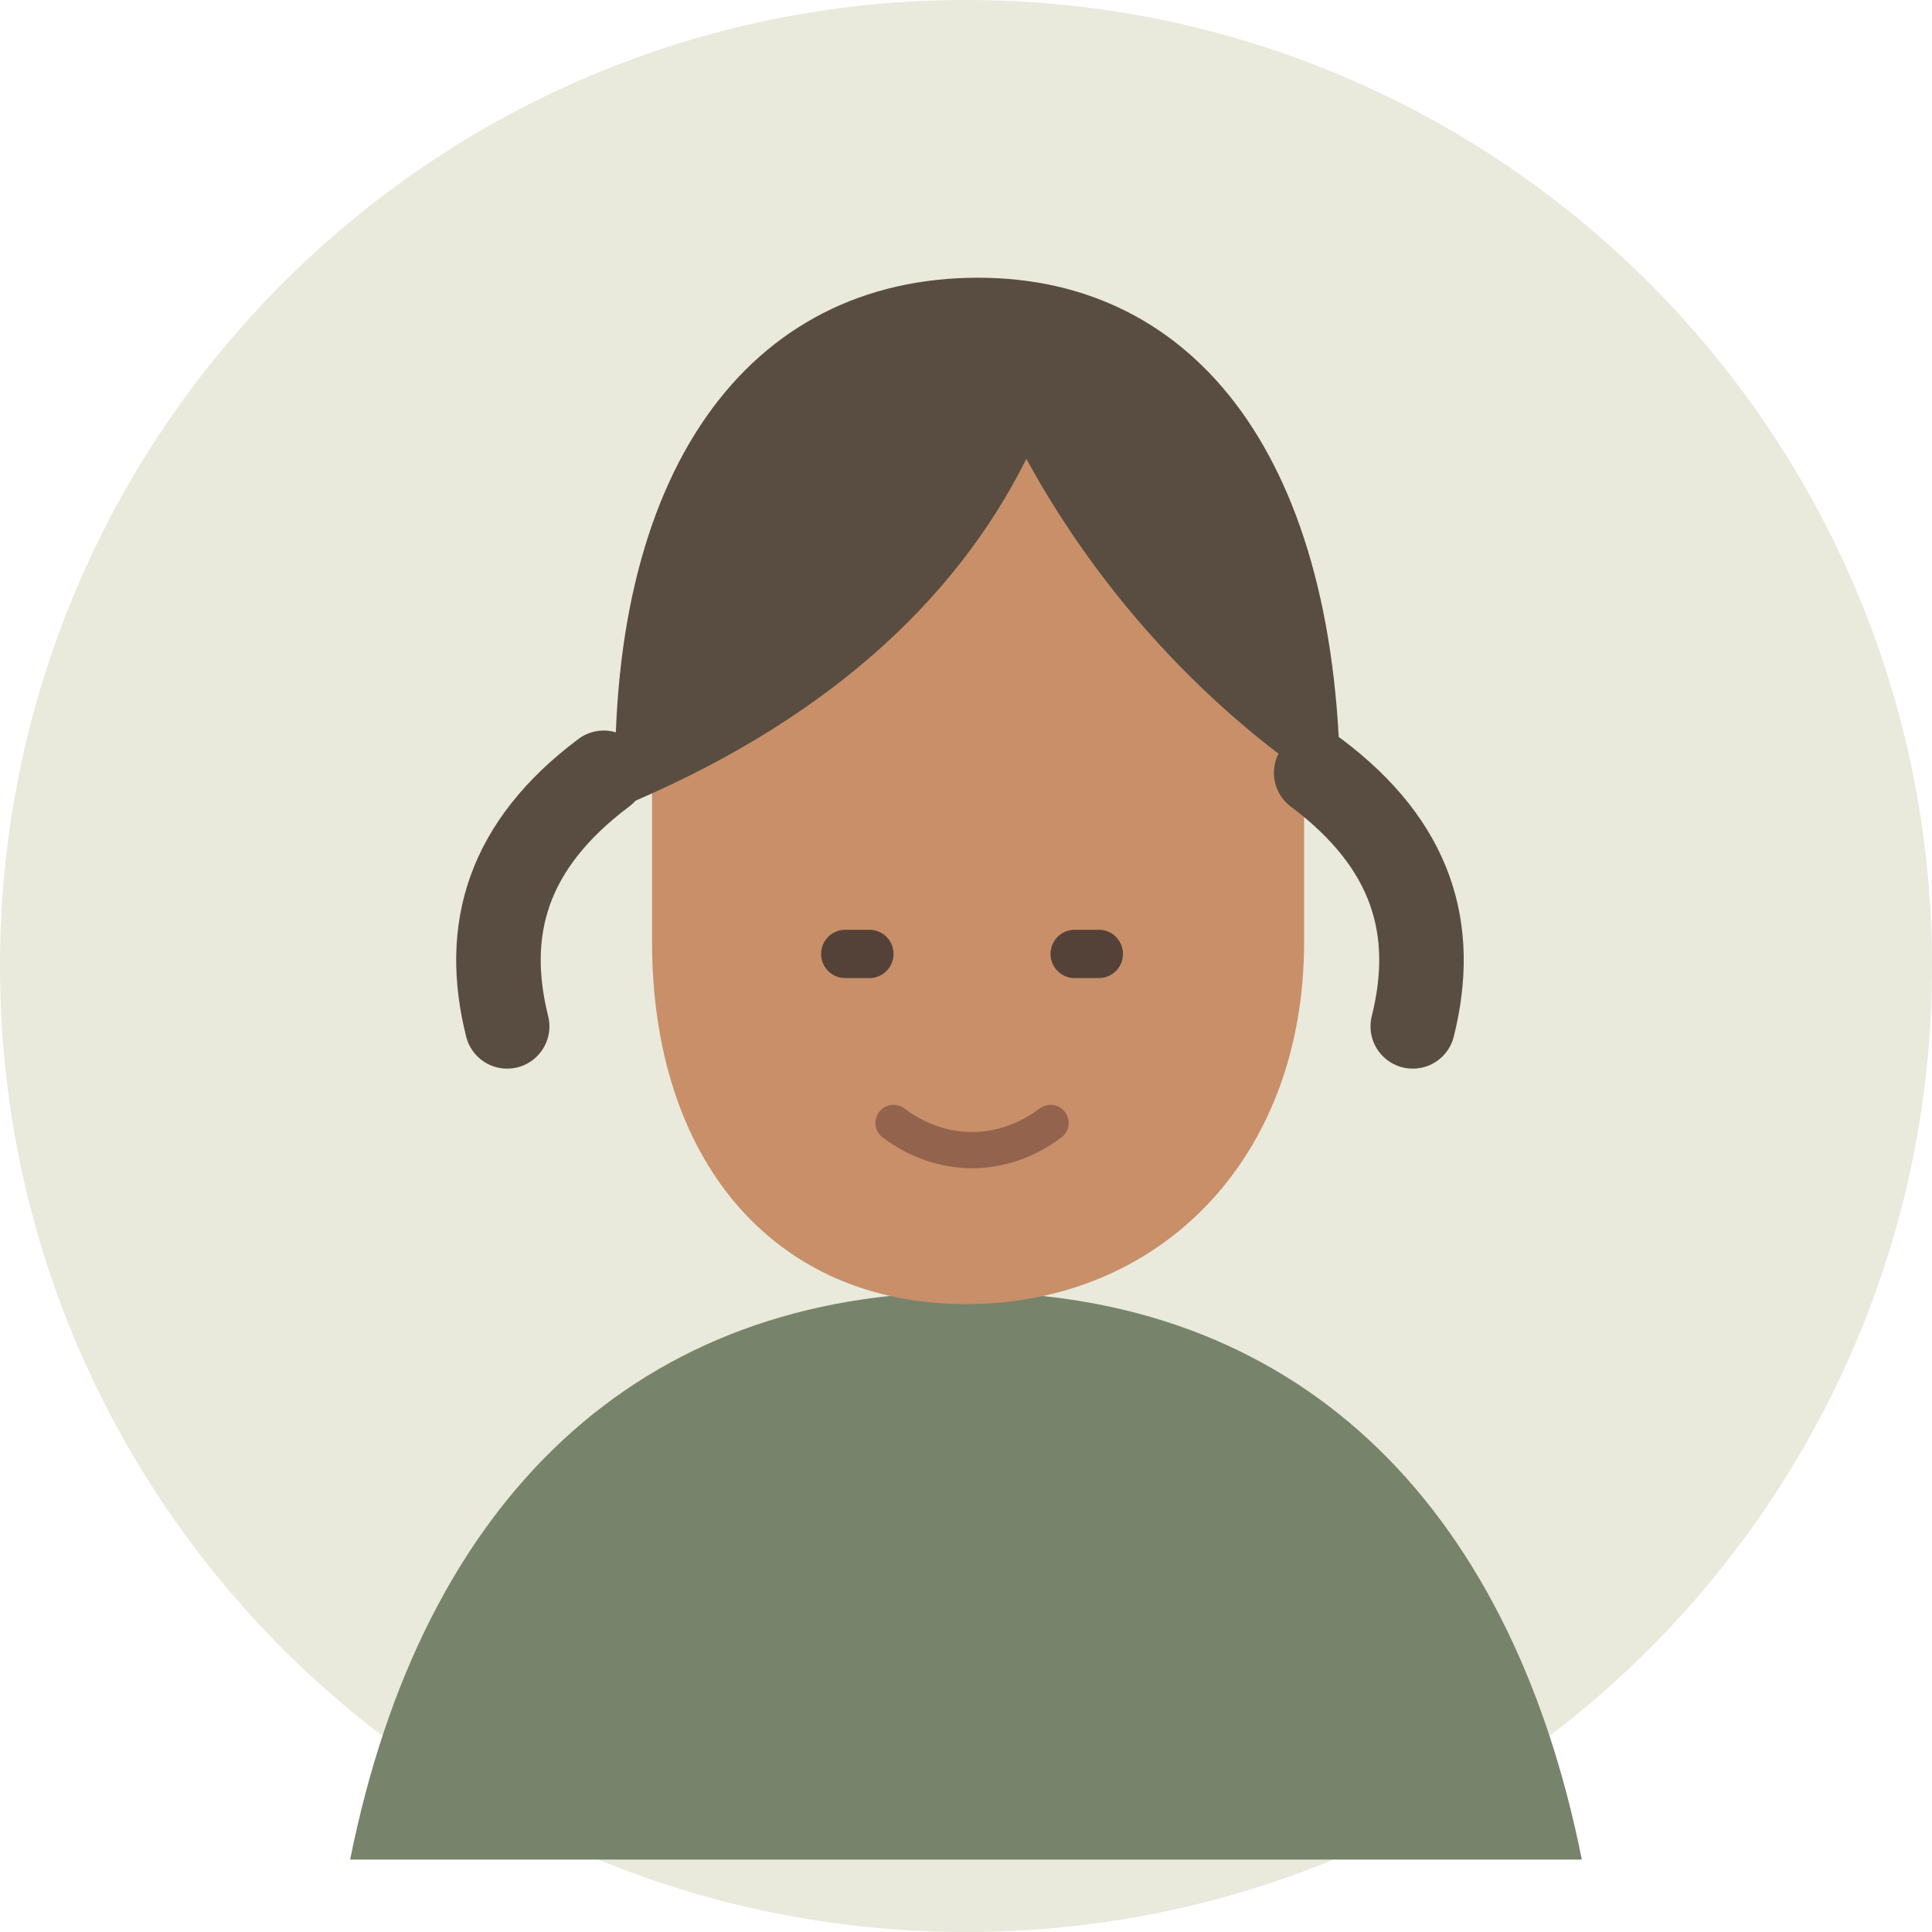
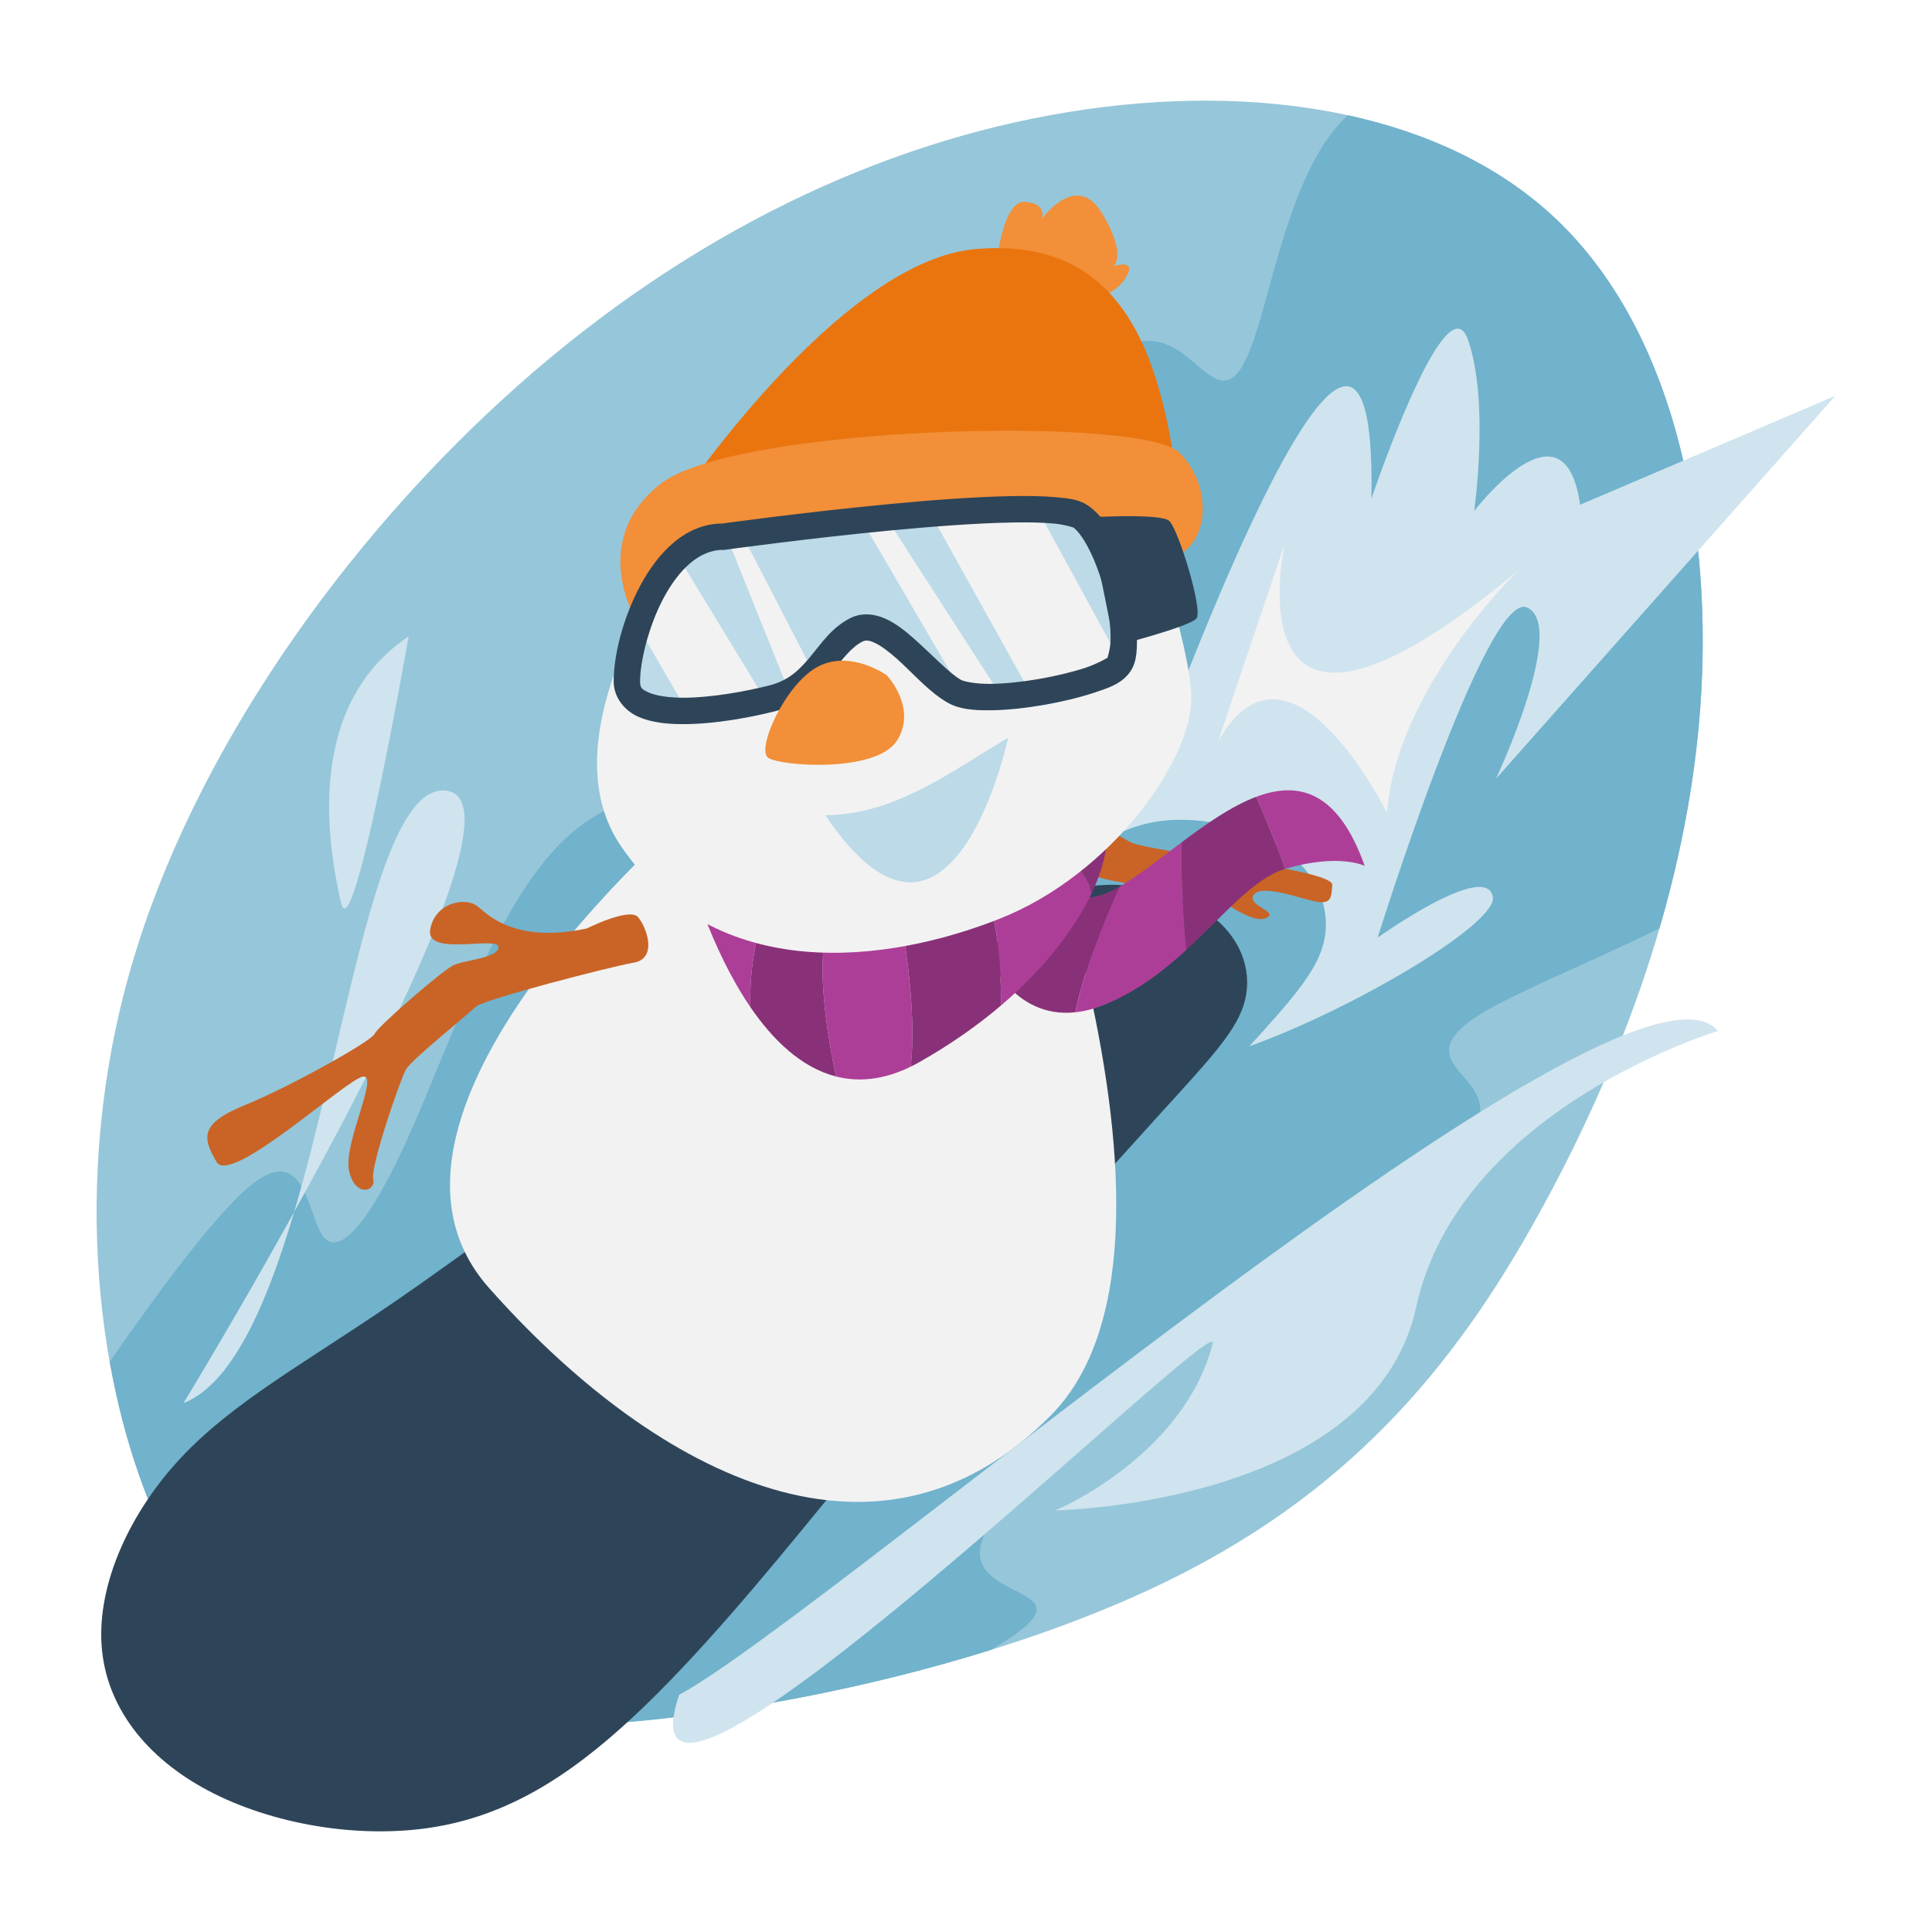
- <svg xmlns="http://www.w3.org/2000/svg" viewBox="0 0 160 160">
-   <circle cx="80" cy="80" r="80" fill="#e9e9dc" />
-   <path d="M29 154c6-30 24-47 51-47s45 17 51 47" fill="#78836b" />
-   <path d="M54 63c0-23 10-37 26-37 18 0 28 15 28 38v14c0 18-12 30-28 30S54 96 54 78z" fill="#c88f69" />
-   <path d="M51 67c-1-28 11-44 30-44 18 0 30 15 30 43-11-7-20-17-26-28-6 12-17 22-34 29z" fill="#594d41" />
-   <path d="M70 79h2m17 0h2" stroke="#544238" stroke-width="4" stroke-linecap="round" />
-   <path d="M74 93c4 3 9 3 13 0" fill="none" stroke="#94634e" stroke-width="3" stroke-linecap="round" />
-   <path d="M50 64c-8 6-10 13-8 21m67-21c8 6 10 13 8 21" fill="none" stroke="#594d41" stroke-width="7" stroke-linecap="round" />
+ <svg xmlns="http://www.w3.org/2000/svg" width="3750" height="3750" viewBox="0 0 3750 3750">
+   <path fill-rule="evenodd" fill="rgb(100%, 100%, 100%)" fill-opacity="1" d="M 8.656 0 L 3741.34 0 C 3746.141 0 3750 3.859 3750 8.66 L 3750 3741.344 C 3750 3746.137 3746.141 3750 3741.34 3750 L 8.656 3750 C 3.863 3750 0 3746.137 0 3741.344 L 0 8.66 C 0 3.859 3.863 0 8.656 0 Z M 8.656 0 " />
+   <path fill-rule="nonzero" fill="rgb(58.789%, 77.734%, 85.156%)" fill-opacity="1" d="M 2272.129 3065.812 C 1902.859 3248.219 1365.148 3355.113 999.113 3351.875 C 633.078 3348.633 438.73 3235.266 314.016 2971.262 C 189.305 2707.262 134.238 2292.648 254.387 1877.391 C 374.539 1462.141 669.898 1046.27 1003.551 749.879 C 1337.191 453.48 1709.102 276.578 2074.84 217.289 C 2440.578 157.988 2800.129 216.289 3020.391 425.23 C 3240.66 634.172 3321.641 993.711 3302.211 1342.551 C 3282.77 1691.379 3162.922 2029.469 3002.578 2327.48 C 2842.23 2625.5 2641.398 2883.41 2272.129 3065.812 Z M 2272.129 3065.812 " />
+   <path fill-rule="nonzero" fill="rgb(44.31%, 69.727%, 80.077%)" fill-opacity="1" d="M 2616.359 223.77 C 2519.359 310.398 2477.77 513.629 2444.75 624.609 C 2408.852 745.23 2383 756.73 2337.398 720.539 C 2291.809 684.359 2226.469 600.5 2100.602 736.18 C 1974.73 871.859 1788.352 1227.09 1605.609 1383.898 C 1422.879 1540.719 1243.801 1499.109 1106.859 1619.051 C 969.93 1738.98 875.152 2020.43 797.605 2195.629 C 720.059 2370.828 659.746 2439.77 628.152 2400.988 C 596.559 2362.219 593.684 2215.75 488.855 2299.031 C 421.32 2352.691 311.672 2501.52 212.875 2642.988 C 234.91 2766.699 270.117 2878.336 314.016 2971.262 C 438.727 3235.262 633.078 3348.633 999.113 3351.871 C 1260.699 3354.188 1609.941 3300.227 1922.75 3202.684 C 1955.281 3183.59 1980.059 3166.668 1994.59 3152.957 C 2070.711 3081.152 1869.281 3096.492 1906.422 2989.277 C 1943.57 2882.062 2219.281 2652.301 2420.328 2507.262 C 2621.379 2362.211 2747.75 2301.91 2813.809 2248.77 C 2879.859 2195.641 2885.609 2149.691 2856.891 2109.48 C 2828.172 2069.27 2764.988 2034.801 2875.559 1967.309 C 2945.77 1924.449 3085.988 1868.25 3220.941 1802.07 C 3264.539 1652.789 3293.5 1498.77 3302.211 1342.551 C 3321.641 993.719 3240.66 634.172 3020.398 425.23 C 2913.48 323.82 2773.691 257.988 2616.359 223.77 Z M 2616.359 223.77 " />
+   <path fill-rule="nonzero" fill="rgb(94.922%, 56.055%, 21.973%)" fill-opacity="1" d="M 1933.531 519.41 C 1933.531 519.41 1944.629 388.961 1989.039 391.73 C 2033.449 394.512 2022.352 425.039 2022.352 425.039 C 2022.352 425.039 2088.969 330.68 2138.922 413.941 C 2188.879 497.211 2161.129 516.641 2161.129 516.641 C 2161.129 516.641 2211.09 499.98 2183.328 541.621 C 2155.578 583.25 2083.41 591.578 2083.41 591.578 Z M 1933.531 519.41 " />
+   <path fill-rule="nonzero" fill="rgb(91.797%, 45.872%, 5.884%)" fill-opacity="1" d="M 1309.039 982.93 C 1309.039 982.93 1625.441 505.531 1894.68 483.328 C 2163.898 461.121 2255.5 658.191 2288.801 971.82 Z M 1309.039 982.93 " />
+   <path fill-rule="nonzero" fill="rgb(81.25%, 89.452%, 93.359%)" fill-opacity="1" d="M 2829.121 637.949 C 2773.012 639.109 2661.961 967.648 2661.961 967.648 C 2675.02 254.672 2224.16 1519.02 2224.16 1519.02 L 2156.68 1625.059 C 2180.699 1612.41 2205.43 1602.719 2232.27 1597.129 C 2317.809 1579.309 2424.73 1603.07 2491.27 1649.41 C 2557.789 1695.738 2583.93 1764.641 2569.68 1827.609 C 2556.988 1883.621 2509.988 1937.371 2425 2030.84 C 2631.219 1956.48 2906.172 1792.238 2897.672 1741.27 C 2885.59 1668.75 2674.039 1819.84 2674.039 1819.84 C 2674.039 1819.84 2885.59 1142.93 2964.16 1179.191 C 3042.73 1215.449 2903.719 1511.602 2903.719 1511.602 L 3562.5 768.199 L 3066.898 979.738 C 3036.68 762.16 2861.41 991.82 2861.41 991.82 C 2861.41 991.82 2891.629 780.289 2849.32 659.41 C 2844.031 644.301 2837.141 637.781 2829.121 637.949 Z M 2829.121 637.949 " />
+   <path fill-rule="nonzero" fill="rgb(81.25%, 89.452%, 93.359%)" fill-opacity="1" d="M 356.125 2723.512 C 356.125 2723.512 1065.68 1559.578 866.508 1534.691 C 667.332 1509.789 636.215 2611.48 356.125 2723.512 Z M 356.125 2723.512 " />
+   <path fill-rule="nonzero" fill="rgb(18.042%, 27.051%, 34.911%)" fill-opacity="1" d="M 1248.801 2189.801 C 1105.391 2277.629 916.395 2424.371 752.969 2535.551 C 589.547 2646.719 451.695 2722.32 351.641 2829.043 C 251.582 2935.77 189.328 3073.621 197.113 3192.578 C 204.895 3311.535 282.715 3411.586 405.008 3476.066 C 527.297 3540.543 694.051 3569.449 837.465 3547.211 C 980.875 3524.977 1100.941 3451.605 1227.68 3333.762 C 1354.41 3215.918 1487.82 3053.609 1593.43 2924.648 C 1699.051 2795.688 1776.859 2700.078 1890.262 2568.898 C 2003.66 2437.711 2152.629 2270.961 2252.68 2160.898 C 2352.738 2050.84 2403.879 1997.48 2417.219 1938.559 C 2430.559 1879.641 2406.102 1815.16 2343.84 1771.801 C 2281.59 1728.441 2181.539 1706.211 2101.488 1722.879 C 2021.441 1739.559 1961.41 1795.141 1879.141 1855.18 C 1796.879 1915.211 1692.379 1979.691 1591.211 2026.379 C 1490.039 2073.07 1392.211 2101.98 1248.801 2189.801 Z M 1248.801 2189.801 " />
+   <path fill-rule="nonzero" fill="rgb(78.906%, 39.209%, 14.893%)" fill-opacity="1" d="M 2089.871 1569.469 C 2089.871 1569.469 2173.629 1625.309 2197.25 1636.051 C 2220.879 1646.781 2409.871 1672.559 2409.871 1672.559 C 2409.871 1672.559 2588.129 1696.18 2585.98 1717.66 C 2583.828 1739.129 2585.98 1756.32 2553.77 1749.871 C 2521.551 1743.43 2448.531 1715.512 2433.5 1736.98 C 2418.461 1758.461 2485.039 1769.199 2457.121 1782.09 C 2429.199 1794.969 2360.48 1739.129 2345.441 1732.691 C 2330.41 1726.25 2147.859 1721.949 2102.762 1689.738 C 2057.66 1657.52 2089.871 1569.469 2089.871 1569.469 Z M 2089.871 1569.469 " />
+   <path fill-rule="nonzero" fill="rgb(94.922%, 94.922%, 94.922%)" fill-opacity="1" d="M 1368.672 1551.16 C 1368.672 1551.16 642.582 2153.762 948.824 2499.52 C 1255.059 2845.273 1694.672 3097.18 2040.422 2746.48 C 2386.18 2395.789 1912 1284.43 1912 1284.43 Z M 1368.672 1551.16 " />
+   <path fill-rule="nonzero" fill="rgb(67.772%, 24.315%, 59.569%)" fill-opacity="1" d="M 2438.391 1546.57 C 2438.66 1547.172 2438.879 1547.66 2439.148 1548.262 C 2442.469 1555.82 2445.949 1563.879 2449.539 1572.32 C 2453.129 1580.762 2456.828 1589.578 2460.57 1598.691 C 2464.309 1607.789 2468.09 1617.18 2471.859 1626.738 C 2473.73 1631.52 2475.609 1636.352 2477.469 1641.199 C 2479.328 1646.059 2481.18 1650.941 2483 1655.84 C 2484.828 1660.738 2486.629 1665.66 2488.398 1670.59 C 2490.18 1675.512 2491.93 1680.441 2493.629 1685.359 C 2493.77 1685.762 2493.898 1686.16 2494.039 1686.559 C 2495.18 1686.199 2496.32 1685.84 2497.461 1685.512 C 2600.051 1656.199 2648.898 1680.629 2648.898 1680.629 C 2596.672 1534.031 2519.82 1516.031 2438.391 1546.57 Z M 2438.391 1546.57 " />
+   <path fill-rule="nonzero" fill="rgb(53.709%, 19.214%, 47.069%)" fill-opacity="1" d="M 2302.449 1843.98 C 2375.281 1777.121 2431.18 1706.449 2494.039 1686.559 C 2493.898 1686.16 2493.77 1685.762 2493.629 1685.359 C 2491.93 1680.441 2490.18 1675.512 2488.398 1670.59 C 2486.629 1665.66 2484.828 1660.738 2483 1655.84 C 2481.18 1650.941 2479.328 1646.059 2477.469 1641.199 C 2475.609 1636.352 2473.73 1631.52 2471.859 1626.738 C 2468.09 1617.18 2464.309 1607.789 2460.57 1598.691 C 2456.828 1589.578 2453.129 1580.762 2449.539 1572.32 C 2445.949 1563.879 2442.469 1555.82 2439.148 1548.262 C 2438.879 1547.66 2438.66 1547.172 2438.391 1546.57 C 2390.051 1564.699 2340.109 1599.93 2292.711 1635.551 C 2292.699 1636.359 2292.68 1637.141 2292.68 1637.949 C 2292.629 1643.23 2292.621 1648.609 2292.641 1654.059 C 2292.672 1659.52 2292.73 1665.051 2292.82 1670.641 C 2292.91 1676.238 2293.031 1681.898 2293.18 1687.609 C 2293.328 1693.309 2293.5 1699.07 2293.711 1704.859 C 2293.91 1710.66 2294.148 1716.48 2294.398 1722.328 C 2294.66 1728.18 2294.93 1734.051 2295.23 1739.922 C 2295.828 1751.672 2296.52 1763.441 2297.27 1775.129 C 2298.02 1786.809 2298.828 1798.398 2299.691 1809.789 C 2300.551 1821.18 2301.461 1832.359 2302.391 1843.219 C 2302.41 1843.48 2302.43 1843.719 2302.449 1843.98 Z M 2302.449 1843.98 " />
+   <path fill-rule="nonzero" fill="rgb(53.709%, 19.214%, 47.069%)" fill-opacity="1" d="M 2173.102 1720.91 C 2138.551 1740.68 2108.91 1749.012 2087.109 1734.359 C 2038.262 1695.281 1916.129 1851.609 1916.129 1851.609 C 1916.129 1851.609 1964.52 1978.129 2087.27 1964.828 C 2087.289 1964.762 2087.301 1964.691 2087.309 1964.621 C 2087.879 1961.68 2088.488 1958.711 2089.129 1955.711 C 2089.781 1952.719 2090.461 1949.691 2091.172 1946.641 C 2091.879 1943.578 2092.629 1940.5 2093.398 1937.398 C 2094.18 1934.289 2094.98 1931.16 2095.82 1928.02 C 2097.48 1921.719 2099.27 1915.34 2101.16 1908.898 C 2103.059 1902.461 2105.051 1895.961 2107.129 1889.43 C 2109.211 1882.891 2111.379 1876.309 2113.621 1869.711 C 2115.859 1863.121 2118.172 1856.512 2120.539 1849.91 C 2122.91 1843.301 2125.34 1836.699 2127.82 1830.129 C 2130.289 1823.559 2132.801 1817.02 2135.34 1810.531 C 2137.879 1804.031 2140.449 1797.59 2143.031 1791.219 C 2145.609 1784.852 2148.199 1778.551 2150.801 1772.352 C 2153.391 1766.141 2155.969 1760.039 2158.551 1754.051 C 2161.121 1748.059 2163.672 1742.172 2166.199 1736.441 C 2168.531 1731.121 2170.828 1725.961 2173.102 1720.91 Z M 2173.102 1720.91 " />
+   <path fill-rule="nonzero" fill="rgb(67.772%, 24.315%, 59.569%)" fill-opacity="1" d="M 2173.102 1720.91 C 2170.828 1725.961 2168.531 1731.121 2166.199 1736.441 C 2163.672 1742.172 2161.121 1748.051 2158.551 1754.039 C 2155.969 1760.031 2153.391 1766.141 2150.801 1772.352 C 2148.199 1778.551 2145.609 1784.852 2143.031 1791.211 C 2140.449 1797.59 2137.879 1804.031 2135.34 1810.531 C 2132.801 1817.02 2130.289 1823.559 2127.82 1830.129 C 2125.34 1836.699 2122.91 1843.301 2120.539 1849.91 C 2118.172 1856.512 2115.859 1863.121 2113.621 1869.711 C 2111.379 1876.309 2109.211 1882.891 2107.129 1889.43 C 2105.051 1895.961 2103.059 1902.461 2101.16 1908.898 C 2099.27 1915.34 2097.48 1921.719 2095.809 1928.02 C 2094.98 1931.16 2094.18 1934.289 2093.398 1937.398 C 2092.629 1940.5 2091.879 1943.578 2091.172 1946.641 C 2090.461 1949.691 2089.781 1952.719 2089.129 1955.711 C 2088.488 1958.711 2087.879 1961.68 2087.309 1964.621 C 2087.301 1964.691 2087.289 1964.762 2087.27 1964.828 C 2105.16 1962.891 2124.621 1958 2145.738 1949.309 C 2207.789 1923.762 2258.238 1884.57 2302.449 1843.98 C 2302.43 1843.719 2302.41 1843.48 2302.391 1843.219 C 2301.461 1832.359 2300.551 1821.18 2299.691 1809.789 C 2298.828 1798.398 2298.02 1786.809 2297.27 1775.129 C 2296.52 1763.441 2295.828 1751.672 2295.23 1739.922 C 2294.93 1734.051 2294.66 1728.18 2294.398 1722.328 C 2294.148 1716.48 2293.91 1710.66 2293.711 1704.859 C 2293.5 1699.07 2293.328 1693.309 2293.18 1687.609 C 2293.031 1681.898 2292.91 1676.238 2292.82 1670.641 C 2292.73 1665.051 2292.672 1659.52 2292.641 1654.059 C 2292.621 1648.609 2292.629 1643.23 2292.68 1637.949 C 2292.68 1637.141 2292.699 1636.359 2292.711 1635.551 C 2249.672 1667.898 2208.75 1700.5 2173.102 1720.898 Z M 2173.102 1720.91 " />
+   <path fill-rule="nonzero" fill="rgb(67.772%, 24.315%, 59.569%)" fill-opacity="1" d="M 1942.809 1951.762 C 2031.871 1875.922 2088.641 1797.621 2119.32 1732.859 C 2119.109 1732.211 2118.91 1731.559 2118.699 1730.93 C 2118.199 1729.461 2117.691 1728.02 2117.148 1726.578 C 2116.609 1725.148 2116.051 1723.73 2115.469 1722.34 C 2114.309 1719.551 2113.07 1716.828 2111.77 1714.18 C 2110.469 1711.52 2109.09 1708.93 2107.648 1706.422 C 2106.219 1703.898 2104.719 1701.449 2103.172 1699.059 C 2101.621 1696.68 2100.02 1694.359 2098.371 1692.109 C 2096.73 1689.859 2095.039 1687.672 2093.309 1685.551 C 2091.578 1683.43 2089.82 1681.371 2088.039 1679.371 C 2086.25 1677.379 2084.43 1675.449 2082.602 1673.578 C 2080.77 1671.711 2078.922 1669.91 2077.059 1668.172 C 2075.199 1666.43 2073.32 1664.75 2071.449 1663.129 C 2069.578 1661.512 2067.711 1659.949 2065.84 1658.449 C 2063.98 1656.961 2062.109 1655.52 2060.27 1654.141 C 2058.43 1652.762 2056.59 1651.441 2054.789 1650.172 C 2052.988 1648.91 2051.211 1647.711 2049.461 1646.559 C 2047.719 1645.41 2046 1644.32 2044.32 1643.289 C 2040.98 1641.23 2037.801 1639.391 2034.852 1637.762 C 2031.898 1636.141 2029.18 1634.73 2026.762 1633.539 C 2024.352 1632.34 2022.23 1631.359 2020.48 1630.57 C 2016.98 1629.012 2014.969 1628.25 2014.969 1628.25 C 2014.969 1628.25 2011.719 1628.289 2006.191 1628.488 C 2003.43 1628.59 2000.09 1628.73 1996.309 1628.93 C 1992.52 1629.121 1988.289 1629.371 1983.719 1629.68 C 1979.16 1630 1974.27 1630.379 1969.16 1630.859 C 1964.059 1631.32 1958.75 1631.879 1953.359 1632.539 C 1950.66 1632.859 1947.941 1633.211 1945.211 1633.59 C 1942.48 1633.961 1939.75 1634.371 1937.02 1634.809 C 1934.289 1635.238 1931.57 1635.691 1928.879 1636.191 C 1926.18 1636.68 1923.512 1637.199 1920.879 1637.762 C 1918.25 1638.309 1915.648 1638.898 1913.109 1639.52 C 1910.57 1640.141 1908.078 1640.801 1905.66 1641.48 C 1903.238 1642.18 1900.891 1642.91 1898.629 1643.672 C 1896.359 1644.43 1894.172 1645.23 1892.09 1646.07 C 1890 1646.91 1888.02 1647.801 1886.141 1648.719 C 1884.27 1649.641 1882.512 1650.609 1880.879 1651.609 C 1880.059 1652.121 1879.281 1652.629 1878.531 1653.16 C 1877.781 1653.68 1877.07 1654.219 1876.391 1654.77 C 1875.719 1655.32 1875.07 1655.871 1874.469 1656.441 C 1873.859 1657.02 1873.301 1657.602 1872.77 1658.191 C 1872.238 1658.789 1871.75 1659.391 1871.309 1660.012 C 1870.859 1660.629 1870.461 1661.25 1870.102 1661.898 C 1869.738 1662.539 1869.422 1663.191 1869.141 1663.859 C 1868.879 1664.531 1868.648 1665.211 1868.469 1665.898 C 1868.289 1666.59 1868.16 1667.301 1868.07 1668.02 C 1867.988 1668.73 1867.961 1669.461 1867.98 1670.199 C 1868 1670.941 1868.059 1671.711 1868.191 1672.48 C 1868.309 1673.25 1868.48 1674.031 1868.719 1674.82 C 1868.941 1675.621 1869.23 1676.43 1869.57 1677.25 C 1869.91 1678.078 1870.309 1678.922 1870.77 1679.77 C 1871.219 1680.621 1871.738 1681.488 1872.309 1682.371 C 1872.891 1683.25 1873.52 1684.148 1874.219 1685.059 C 1874.922 1685.969 1875.68 1686.891 1876.5 1687.828 C 1877.328 1688.77 1878.219 1689.719 1879.172 1690.691 C 1880.129 1691.66 1881.148 1692.641 1882.238 1693.641 C 1883.328 1694.641 1884.488 1695.66 1885.719 1696.68 C 1886.941 1697.711 1888.141 1698.789 1889.32 1699.922 C 1890.5 1701.051 1891.648 1702.23 1892.781 1703.461 C 1893.91 1704.691 1895.012 1705.961 1896.09 1707.281 C 1897.172 1708.609 1898.23 1709.98 1899.262 1711.391 C 1900.289 1712.801 1901.309 1714.262 1902.289 1715.75 C 1903.281 1717.25 1904.238 1718.789 1905.18 1720.371 C 1906.121 1721.961 1907.039 1723.578 1907.941 1725.238 C 1908.84 1726.898 1909.711 1728.602 1910.559 1730.34 C 1911.41 1732.07 1912.238 1733.852 1913.059 1735.66 C 1913.871 1737.469 1914.66 1739.309 1915.43 1741.191 C 1916.199 1743.07 1916.941 1744.98 1917.68 1746.922 C 1918.398 1748.859 1919.109 1750.84 1919.809 1752.84 C 1920.488 1754.852 1921.16 1756.879 1921.809 1758.941 C 1922.461 1761.012 1923.09 1763.09 1923.711 1765.211 C 1924.93 1769.441 1926.09 1773.781 1927.18 1778.219 C 1928.262 1782.648 1929.281 1787.172 1930.219 1791.77 C 1931.172 1796.371 1932.051 1801.039 1932.871 1805.77 C 1933.691 1810.512 1934.449 1815.309 1935.148 1820.16 C 1935.852 1825 1936.488 1829.898 1937.078 1834.828 C 1937.672 1839.762 1938.199 1844.719 1938.68 1849.699 C 1939.172 1854.68 1939.609 1859.68 1939.988 1864.691 C 1940.379 1869.699 1940.719 1874.711 1941.02 1879.711 C 1941.309 1884.711 1941.57 1889.711 1941.789 1894.68 C 1942 1899.648 1942.18 1904.59 1942.328 1909.5 C 1942.469 1914.41 1942.59 1919.281 1942.672 1924.102 C 1942.75 1928.91 1942.801 1933.68 1942.82 1938.379 C 1942.84 1942.91 1942.84 1947.371 1942.809 1951.762 Z M 1942.809 1951.762 " />
+   <path fill-rule="nonzero" fill="rgb(67.772%, 24.315%, 59.569%)" fill-opacity="1" d="M 1622.711 2089.461 C 1665.852 2100.48 1714.09 2096.559 1767.531 2070.441 C 1767.809 2068.051 1768.141 2065.719 1768.379 2063.289 C 1768.898 2058.09 1769.34 2052.789 1769.691 2047.422 C 1770.051 2042.039 1770.32 2036.59 1770.52 2031.07 C 1770.719 2025.551 1770.852 2019.961 1770.91 2014.34 C 1770.969 2008.711 1770.961 2003.031 1770.891 1997.328 C 1770.82 1991.621 1770.691 1985.891 1770.512 1980.141 C 1770.328 1974.398 1770.09 1968.641 1769.801 1962.891 C 1769.52 1957.141 1769.18 1951.391 1768.809 1945.66 C 1768.43 1939.941 1768.012 1934.23 1767.551 1928.57 C 1767.102 1922.91 1766.609 1917.289 1766.078 1911.719 C 1765.559 1906.16 1765.02 1900.641 1764.441 1895.211 C 1763.871 1889.77 1763.27 1884.41 1762.66 1879.141 C 1762.039 1873.871 1761.41 1868.691 1760.77 1863.621 C 1759.48 1853.48 1758.16 1843.77 1756.84 1834.629 C 1755.512 1825.5 1754.199 1816.93 1752.941 1809.059 C 1751.68 1801.199 1750.48 1794.051 1749.391 1787.738 C 1748.301 1781.43 1747.309 1775.969 1746.48 1771.5 C 1744.82 1762.531 1743.789 1757.5 1743.789 1757.5 C 1743.789 1757.5 1743.52 1755.77 1742.859 1752.898 C 1742.52 1751.469 1742.09 1749.75 1741.559 1747.84 C 1741.02 1745.922 1740.371 1743.801 1739.602 1741.551 C 1738.82 1739.301 1737.93 1736.93 1736.891 1734.5 C 1736.379 1733.289 1735.82 1732.07 1735.238 1730.84 C 1734.648 1729.621 1734.031 1728.391 1733.371 1727.172 C 1732.711 1725.949 1732.012 1724.73 1731.27 1723.539 C 1730.531 1722.34 1729.762 1721.16 1728.941 1720 C 1728.121 1718.852 1727.262 1717.719 1726.359 1716.629 C 1725.461 1715.539 1724.512 1714.48 1723.52 1713.469 C 1722.531 1712.461 1721.5 1711.5 1720.41 1710.59 C 1719.34 1709.68 1718.199 1708.828 1717.031 1708.039 C 1715.859 1707.25 1714.629 1706.531 1713.359 1705.879 C 1712.09 1705.23 1710.77 1704.66 1709.391 1704.172 C 1708.02 1703.68 1706.59 1703.281 1705.121 1702.969 C 1704.379 1702.809 1703.629 1702.68 1702.859 1702.57 C 1702.09 1702.469 1701.309 1702.391 1700.52 1702.328 C 1699.73 1702.27 1698.922 1702.25 1698.102 1702.238 C 1697.281 1702.238 1696.441 1702.27 1695.602 1702.32 C 1694.75 1702.371 1693.879 1702.449 1693.012 1702.559 C 1692.129 1702.672 1691.238 1702.809 1690.34 1702.98 C 1689.43 1703.148 1688.512 1703.352 1687.57 1703.578 C 1686.641 1703.82 1685.691 1704.078 1684.719 1704.379 C 1683.762 1704.68 1682.781 1705.012 1681.781 1705.379 C 1680.789 1705.738 1679.781 1706.141 1678.75 1706.578 C 1677.73 1707.02 1676.691 1707.488 1675.629 1708 C 1674.57 1708.512 1673.5 1709.059 1672.41 1709.641 C 1671.328 1710.219 1670.219 1710.84 1669.102 1711.5 C 1667.98 1712.16 1666.84 1712.859 1665.691 1713.609 C 1663.391 1715.09 1661.02 1716.73 1658.59 1718.551 C 1656.148 1720.359 1653.648 1722.34 1651.078 1724.512 C 1648.512 1726.68 1645.871 1729.031 1643.16 1731.57 C 1640.449 1734.109 1637.66 1736.828 1634.82 1739.762 C 1633.391 1741.23 1632.012 1742.75 1630.68 1744.34 C 1629.34 1745.922 1628.059 1747.559 1626.82 1749.25 C 1625.578 1750.941 1624.379 1752.691 1623.219 1754.5 C 1622.07 1756.301 1620.961 1758.148 1619.898 1760.059 C 1618.828 1761.961 1617.809 1763.922 1616.82 1765.93 C 1615.84 1767.93 1614.891 1769.98 1613.988 1772.078 C 1613.09 1774.18 1612.23 1776.328 1611.41 1778.52 C 1610.578 1780.711 1609.801 1782.941 1609.059 1785.219 C 1608.309 1787.5 1607.602 1789.82 1606.93 1792.18 C 1606.262 1794.531 1605.629 1796.93 1605.031 1799.359 C 1604.43 1801.801 1603.871 1804.27 1603.34 1806.781 C 1602.809 1809.289 1602.309 1811.84 1601.859 1814.41 C 1601.391 1816.988 1600.969 1819.602 1600.578 1822.238 C 1600.18 1824.891 1599.82 1827.559 1599.488 1830.262 C 1599.16 1832.961 1598.859 1835.691 1598.59 1838.449 C 1598.32 1841.211 1598.078 1843.988 1597.871 1846.801 C 1597.66 1849.609 1597.48 1852.441 1597.32 1855.301 C 1597.172 1858.16 1597.051 1861.031 1596.949 1863.93 C 1596.852 1866.828 1596.77 1869.75 1596.73 1872.691 C 1596.68 1875.621 1596.66 1878.578 1596.66 1881.551 C 1596.672 1887.5 1596.77 1893.5 1596.961 1899.559 C 1597.16 1905.609 1597.441 1911.699 1597.801 1917.828 C 1598.16 1923.961 1598.59 1930.109 1599.109 1936.27 C 1599.621 1942.441 1600.191 1948.621 1600.84 1954.789 C 1601.48 1960.961 1602.18 1967.129 1602.941 1973.281 C 1603.691 1979.422 1604.5 1985.539 1605.359 1991.621 C 1606.211 1997.691 1607.102 2003.73 1608.031 2009.711 C 1608.961 2015.691 1609.93 2021.609 1610.91 2027.461 C 1611.898 2033.309 1612.91 2039.07 1613.941 2044.75 C 1614.969 2050.43 1616.02 2056.012 1617.07 2061.48 C 1618.949 2071.238 1620.84 2080.5 1622.711 2089.461 Z M 1622.711 2089.461 " />
+   <path fill-rule="nonzero" fill="rgb(67.772%, 24.315%, 59.569%)" fill-opacity="1" d="M 1710.191 1627.289 C 1520.34 1658.488 1339.691 1695.281 1339.691 1695.281 C 1339.691 1695.281 1377.73 1839.52 1456.5 1954.762 C 1456.469 1953.809 1456.398 1952.852 1456.371 1951.91 C 1456.23 1946.859 1456.16 1941.84 1456.18 1936.871 C 1456.199 1931.898 1456.289 1926.969 1456.449 1922.102 C 1456.609 1917.219 1456.84 1912.398 1457.141 1907.629 C 1457.43 1902.859 1457.781 1898.148 1458.18 1893.512 C 1458.59 1888.859 1459.059 1884.281 1459.559 1879.781 C 1460.07 1875.27 1460.621 1870.84 1461.211 1866.48 C 1461.809 1862.121 1462.441 1857.852 1463.109 1853.66 C 1463.781 1849.469 1464.48 1845.371 1465.199 1841.359 C 1465.922 1837.34 1466.672 1833.43 1467.43 1829.609 C 1468.199 1825.801 1468.98 1822.07 1469.781 1818.461 C 1470.57 1814.859 1471.379 1811.359 1472.18 1807.969 C 1472.988 1804.59 1473.809 1801.32 1474.609 1798.172 C 1476.23 1791.871 1477.828 1786.059 1479.352 1780.789 C 1480.879 1775.52 1482.32 1770.801 1483.641 1766.68 C 1484.961 1762.559 1486.148 1759.039 1487.141 1756.18 C 1489.141 1750.461 1490.359 1747.371 1490.359 1747.371 Z M 1710.191 1627.289 " />
+   <path fill-rule="nonzero" fill="rgb(53.709%, 19.214%, 47.069%)" fill-opacity="1" d="M 1710.191 1627.289 L 1490.359 1747.371 C 1490.359 1747.371 1489.141 1750.461 1487.141 1756.18 C 1486.148 1759.039 1484.961 1762.559 1483.641 1766.68 C 1482.32 1770.801 1480.879 1775.52 1479.352 1780.789 C 1477.828 1786.059 1476.23 1791.871 1474.609 1798.172 C 1473.809 1801.32 1472.988 1804.59 1472.191 1807.969 C 1471.379 1811.359 1470.57 1814.859 1469.781 1818.461 C 1468.98 1822.07 1468.199 1825.801 1467.43 1829.609 C 1466.672 1833.43 1465.922 1837.34 1465.199 1841.359 C 1464.48 1845.371 1463.781 1849.469 1463.109 1853.66 C 1462.441 1857.852 1461.809 1862.121 1461.211 1866.48 C 1460.621 1870.84 1460.07 1875.27 1459.559 1879.781 C 1459.059 1884.281 1458.59 1888.859 1458.18 1893.512 C 1457.781 1898.148 1457.43 1902.859 1457.141 1907.629 C 1456.84 1912.398 1456.609 1917.219 1456.449 1922.102 C 1456.289 1926.969 1456.199 1931.898 1456.18 1936.871 C 1456.16 1941.84 1456.23 1946.859 1456.371 1951.91 C 1456.398 1952.852 1456.469 1953.809 1456.5 1954.762 C 1499.57 2017.77 1554.828 2072.109 1622.711 2089.461 C 1620.84 2080.5 1618.949 2071.238 1617.07 2061.48 C 1616.02 2056.012 1614.969 2050.43 1613.941 2044.75 C 1612.91 2039.07 1611.898 2033.309 1610.91 2027.461 C 1609.93 2021.609 1608.961 2015.691 1608.031 2009.711 C 1607.102 2003.73 1606.211 1997.691 1605.359 1991.621 C 1604.5 1985.539 1603.691 1979.422 1602.941 1973.281 C 1602.18 1967.129 1601.48 1960.961 1600.84 1954.789 C 1600.191 1948.621 1599.621 1942.441 1599.109 1936.27 C 1598.59 1930.109 1598.16 1923.961 1597.801 1917.828 C 1597.441 1911.699 1597.16 1905.609 1596.961 1899.559 C 1596.77 1893.5 1596.672 1887.5 1596.66 1881.551 C 1596.66 1878.578 1596.68 1875.629 1596.73 1872.691 C 1596.77 1869.75 1596.852 1866.828 1596.949 1863.93 C 1597.051 1861.031 1597.172 1858.16 1597.32 1855.301 C 1597.48 1852.441 1597.66 1849.609 1597.871 1846.801 C 1598.078 1843.988 1598.32 1841.211 1598.59 1838.449 C 1598.859 1835.691 1599.16 1832.961 1599.488 1830.262 C 1599.82 1827.559 1600.18 1824.891 1600.578 1822.238 C 1600.969 1819.602 1601.391 1816.988 1601.859 1814.41 C 1602.32 1811.84 1602.809 1809.289 1603.34 1806.781 C 1603.871 1804.27 1604.43 1801.801 1605.031 1799.359 C 1605.629 1796.93 1606.262 1794.531 1606.93 1792.18 C 1607.602 1789.82 1608.309 1787.5 1609.059 1785.219 C 1609.801 1782.941 1610.578 1780.711 1611.41 1778.52 C 1612.23 1776.328 1613.09 1774.18 1613.988 1772.078 C 1614.891 1769.98 1615.84 1767.93 1616.82 1765.93 C 1617.809 1763.922 1618.828 1761.961 1619.898 1760.059 C 1620.961 1758.148 1622.07 1756.301 1623.219 1754.5 C 1624.379 1752.691 1625.578 1750.941 1626.82 1749.25 C 1628.059 1747.559 1629.34 1745.922 1630.68 1744.34 C 1632.012 1742.75 1633.391 1741.23 1634.82 1739.762 C 1637.672 1736.828 1640.449 1734.109 1643.16 1731.57 C 1645.871 1729.031 1648.512 1726.68 1651.078 1724.512 C 1653.648 1722.34 1656.148 1720.359 1658.59 1718.551 C 1661.02 1716.73 1663.391 1715.09 1665.691 1713.609 C 1666.84 1712.859 1667.98 1712.16 1669.102 1711.5 C 1670.219 1710.84 1671.328 1710.219 1672.41 1709.641 C 1673.5 1709.059 1674.57 1708.512 1675.629 1708 C 1676.691 1707.488 1677.73 1707.02 1678.75 1706.578 C 1679.781 1706.141 1680.789 1705.738 1681.781 1705.379 C 1682.781 1705.012 1683.762 1704.68 1684.719 1704.379 C 1685.691 1704.078 1686.641 1703.82 1687.57 1703.578 C 1688.512 1703.352 1689.43 1703.148 1690.34 1702.98 C 1691.238 1702.809 1692.129 1702.672 1693.012 1702.559 C 1693.879 1702.449 1694.75 1702.371 1695.602 1702.32 C 1696.441 1702.27 1697.281 1702.238 1698.102 1702.238 C 1698.922 1702.238 1699.73 1702.27 1700.52 1702.328 C 1701.309 1702.391 1702.09 1702.469 1702.859 1702.57 C 1703.629 1702.68 1704.379 1702.809 1705.121 1702.969 C 1706.59 1703.281 1708.02 1703.68 1709.391 1704.172 C 1710.77 1704.66 1712.09 1705.23 1713.359 1705.879 C 1714.629 1706.531 1715.859 1707.25 1717.031 1708.039 C 1718.211 1708.828 1719.34 1709.68 1720.41 1710.59 C 1721.5 1711.5 1722.531 1712.461 1723.52 1713.469 C 1724.512 1714.48 1725.461 1715.539 1726.359 1716.629 C 1727.262 1717.719 1728.121 1718.852 1728.941 1720 C 1729.762 1721.16 1730.531 1722.34 1731.27 1723.539 C 1732.012 1724.73 1732.711 1725.949 1733.371 1727.172 C 1734.031 1728.391 1734.648 1729.621 1735.238 1730.84 C 1735.82 1732.07 1736.379 1733.289 1736.891 1734.5 C 1737.93 1736.93 1738.82 1739.301 1739.602 1741.551 C 1740.371 1743.801 1741.02 1745.922 1741.559 1747.84 C 1742.09 1749.75 1742.52 1751.469 1742.859 1752.898 C 1743.52 1755.77 1743.789 1757.5 1743.789 1757.5 C 1743.789 1757.5 1744.82 1762.531 1746.48 1771.5 C 1747.309 1775.969 1748.301 1781.43 1749.391 1787.738 C 1750.48 1794.051 1751.68 1801.199 1752.941 1809.059 C 1754.199 1816.93 1755.52 1825.5 1756.84 1834.629 C 1758.16 1843.77 1759.48 1853.48 1760.77 1863.621 C 1761.41 1868.691 1762.039 1873.871 1762.66 1879.141 C 1763.27 1884.41 1763.871 1889.77 1764.441 1895.211 C 1765.02 1900.641 1765.559 1906.16 1766.09 1911.719 C 1766.609 1917.289 1767.102 1922.91 1767.551 1928.57 C 1768.012 1934.23 1768.43 1939.941 1768.809 1945.66 C 1769.18 1951.391 1769.52 1957.141 1769.809 1962.891 C 1770.09 1968.641 1770.328 1974.398 1770.512 1980.141 C 1770.691 1985.891 1770.82 1991.621 1770.891 1997.328 C 1770.961 2003.031 1770.969 2008.711 1770.91 2014.34 C 1770.852 2019.961 1770.73 2025.551 1770.52 2031.07 C 1770.32 2036.59 1770.051 2042.039 1769.691 2047.422 C 1769.34 2052.801 1768.898 2058.09 1768.379 2063.289 C 1768.141 2065.719 1767.809 2068.051 1767.531 2070.441 C 1773.051 2067.75 1778.609 2064.84 1784.23 2061.672 C 1845.68 2026.98 1898.281 1989.68 1942.809 1951.762 C 1942.84 1947.371 1942.84 1942.91 1942.82 1938.379 C 1942.801 1933.68 1942.75 1928.91 1942.672 1924.102 C 1942.59 1919.281 1942.469 1914.41 1942.328 1909.5 C 1942.18 1904.59 1942.012 1899.648 1941.789 1894.68 C 1941.57 1889.711 1941.309 1884.711 1941.02 1879.711 C 1940.719 1874.711 1940.379 1869.699 1939.988 1864.691 C 1939.609 1859.68 1939.172 1854.68 1938.68 1849.699 C 1938.199 1844.719 1937.672 1839.762 1937.078 1834.828 C 1936.488 1829.898 1935.852 1825 1935.148 1820.16 C 1934.449 1815.309 1933.691 1810.512 1932.871 1805.77 C 1932.059 1801.039 1931.172 1796.371 1930.219 1791.77 C 1929.281 1787.172 1928.262 1782.648 1927.18 1778.219 C 1926.09 1773.781 1924.941 1769.441 1923.711 1765.211 C 1923.09 1763.09 1922.469 1761.012 1921.809 1758.941 C 1921.16 1756.879 1920.488 1754.852 1919.809 1752.84 C 1919.109 1750.84 1918.398 1748.859 1917.68 1746.922 C 1916.941 1744.98 1916.199 1743.07 1915.43 1741.191 C 1914.66 1739.309 1913.871 1737.469 1913.059 1735.66 C 1912.25 1733.852 1911.41 1732.07 1910.559 1730.34 C 1909.711 1728.602 1908.84 1726.898 1907.941 1725.238 C 1907.039 1723.578 1906.121 1721.961 1905.18 1720.371 C 1904.238 1718.789 1903.281 1717.25 1902.289 1715.75 C 1901.309 1714.262 1900.289 1712.801 1899.262 1711.391 C 1898.23 1709.98 1897.172 1708.609 1896.09 1707.281 C 1895.012 1705.961 1893.91 1704.691 1892.781 1703.461 C 1891.648 1702.23 1890.5 1701.051 1889.32 1699.922 C 1888.141 1698.789 1886.941 1697.711 1885.719 1696.68 C 1884.488 1695.66 1883.328 1694.641 1882.238 1693.641 C 1881.148 1692.641 1880.129 1691.66 1879.172 1690.691 C 1878.219 1689.719 1877.328 1688.77 1876.5 1687.828 C 1875.68 1686.891 1874.922 1685.969 1874.219 1685.059 C 1873.52 1684.148 1872.891 1683.25 1872.309 1682.371 C 1871.738 1681.488 1871.219 1680.621 1870.77 1679.77 C 1870.309 1678.922 1869.91 1678.078 1869.57 1677.25 C 1869.23 1676.43 1868.941 1675.621 1868.719 1674.82 C 1868.488 1674.031 1868.309 1673.25 1868.191 1672.48 C 1868.07 1671.711 1868 1670.941 1867.98 1670.199 C 1867.961 1669.461 1867.988 1668.73 1868.07 1668.02 C 1868.16 1667.301 1868.289 1666.59 1868.469 1665.898 C 1868.648 1665.211 1868.879 1664.531 1869.141 1663.859 C 1869.422 1663.191 1869.738 1662.539 1870.102 1661.898 C 1870.461 1661.25 1870.859 1660.629 1871.309 1660.012 C 1871.75 1659.391 1872.238 1658.789 1872.77 1658.191 C 1873.301 1657.602 1873.859 1657.02 1874.469 1656.441 C 1875.07 1655.871 1875.719 1655.32 1876.391 1654.77 C 1877.07 1654.219 1877.789 1653.68 1878.531 1653.16 C 1879.281 1652.629 1880.059 1652.121 1880.879 1651.609 C 1882.512 1650.609 1884.27 1649.641 1886.141 1648.719 C 1888.02 1647.801 1890 1646.91 1892.09 1646.07 C 1894.172 1645.23 1896.359 1644.43 1898.629 1643.672 C 1900.891 1642.91 1903.238 1642.18 1905.66 1641.48 C 1908.078 1640.801 1910.57 1640.141 1913.109 1639.52 C 1915.648 1638.898 1918.25 1638.309 1920.879 1637.762 C 1923.512 1637.199 1926.18 1636.68 1928.879 1636.191 C 1931.57 1635.691 1934.289 1635.238 1937.02 1634.809 C 1939.75 1634.371 1942.48 1633.961 1945.211 1633.59 C 1947.941 1633.211 1950.66 1632.859 1953.359 1632.539 C 1958.75 1631.879 1964.059 1631.32 1969.16 1630.859 C 1974.27 1630.379 1979.16 1630 1983.719 1629.68 C 1988.289 1629.371 1992.52 1629.121 1996.309 1628.93 C 2000.09 1628.73 2003.43 1628.59 2006.191 1628.488 C 2011.719 1628.289 2014.969 1628.25 2014.969 1628.25 C 2014.969 1628.25 2016.988 1629.012 2020.48 1630.57 C 2022.23 1631.359 2024.352 1632.34 2026.77 1633.539 C 2029.18 1634.73 2031.898 1636.141 2034.852 1637.762 C 2037.801 1639.391 2040.98 1641.23 2044.32 1643.289 C 2046 1644.32 2047.719 1645.41 2049.469 1646.559 C 2051.211 1647.711 2052.988 1648.91 2054.789 1650.172 C 2056.602 1651.441 2058.43 1652.762 2060.27 1654.141 C 2062.109 1655.52 2063.98 1656.961 2065.84 1658.449 C 2067.711 1659.949 2069.578 1661.512 2071.449 1663.129 C 2073.32 1664.75 2075.199 1666.43 2077.059 1668.172 C 2078.922 1669.91 2080.77 1671.711 2082.602 1673.578 C 2084.441 1675.449 2086.25 1677.379 2088.039 1679.371 C 2089.82 1681.371 2091.59 1683.43 2093.309 1685.551 C 2095.039 1687.672 2096.73 1689.859 2098.379 1692.109 C 2100.02 1694.359 2101.621 1696.68 2103.172 1699.059 C 2104.719 1701.449 2106.219 1703.898 2107.66 1706.422 C 2109.09 1708.93 2110.469 1711.52 2111.77 1714.18 C 2113.078 1716.828 2114.309 1719.551 2115.469 1722.34 C 2116.051 1723.73 2116.609 1725.148 2117.148 1726.578 C 2117.691 1728.02 2118.199 1729.461 2118.699 1730.93 C 2118.91 1731.559 2119.109 1732.211 2119.32 1732.859 C 2148.91 1670.391 2154.23 1620.52 2140.852 1597.578 C 2123.25 1567.41 1911.539 1594.199 1710.191 1627.289 Z M 1710.191 1627.289 " />
+   <path fill-rule="nonzero" fill="rgb(94.922%, 94.922%, 94.922%)" fill-opacity="1" d="M 1451.941 882.629 C 1451.941 882.629 1019.18 1370.738 1205.371 1642.469 C 1391.559 1914.199 1723.672 1868.91 1940.051 1783.371 C 2156.43 1697.82 2312.43 1476.41 2312.43 1355.641 C 2312.43 1234.871 2176.559 862.5 2176.559 862.5 Z M 1451.941 882.629 " />
+   <path fill-rule="nonzero" fill="rgb(94.922%, 56.055%, 21.973%)" fill-opacity="1" d="M 1238.91 1211.68 C 1238.91 1211.68 1137.34 1053.238 1281.66 939.441 C 1425.988 825.641 2217.102 806.391 2289.262 878.551 C 2361.43 950.711 2344.309 1077.422 2258.27 1085.75 C 2172.23 1094.078 1238.91 1211.68 1238.91 1211.68 Z M 1238.91 1211.68 " />
+   <path fill-rule="nonzero" fill="rgb(73.631%, 85.547%, 90.625%)" fill-opacity="1" d="M 2113.23 1004.129 L 1884.609 994.609 L 1352.512 1044.102 L 1261.852 1142.02 L 1206.078 1324.59 L 1261.77 1386.461 L 1511.32 1359.648 L 1620.629 1262.719 C 1620.629 1262.719 1663.941 1217.352 1676.309 1215.289 C 1688.68 1213.219 1734.059 1229.719 1734.059 1229.719 L 1818.621 1326.648 L 1896.988 1357.59 L 2094.98 1324.59 L 2169.23 1295.719 L 2189.852 1198.789 Z M 2113.23 1004.129 " />
+   <path fill-rule="nonzero" fill="rgb(94.922%, 94.922%, 94.922%)" fill-opacity="1" d="M 1884.609 994.609 L 1808.801 1001.66 L 1997.578 1340.82 L 2094.98 1324.59 L 2169.23 1295.711 L 2172.59 1279.91 L 2019.941 1000.238 Z M 1723.379 1009.609 L 1676.109 1014 L 1676.379 1016.25 L 1870.43 1348.93 C 1884.25 1352.98 1896.988 1357.59 1896.988 1357.59 L 1946.09 1355.359 Z M 1439.52 1036.012 L 1400.48 1016.352 L 1531.23 1342 L 1576.91 1301.48 Z M 1317.328 1082.102 L 1261.852 1142.02 L 1238.91 1217.109 L 1332.75 1378.84 L 1487.809 1362.18 Z M 1317.328 1082.102 " />
+   <path fill-rule="nonzero" fill="rgb(73.631%, 85.547%, 90.625%)" fill-opacity="1" d="M 1601.949 1582.32 C 1736.77 1581.648 1844.18 1498.719 1956.922 1431.789 C 1956.922 1431.789 1846.828 1946.27 1601.949 1582.32 Z M 1601.949 1582.32 " />
+   <path fill-rule="nonzero" fill="rgb(18.042%, 27.051%, 34.911%)" fill-opacity="1" d="M 1960.57 962.988 C 1891.148 964.371 1806.109 970.781 1723.23 978.691 C 1557.469 994.488 1400.48 1016.352 1400.48 1016.352 L 1404.27 1016.102 C 1330.211 1015.352 1276.609 1073.34 1242.641 1136.949 C 1208.66 1200.559 1191.121 1272.469 1191.121 1322.609 C 1191.121 1354.059 1212.809 1379.539 1238.41 1391 C 1264.012 1402.469 1294.109 1405.539 1326.129 1405.539 C 1390.16 1405.539 1462.051 1391.441 1507.301 1379.711 C 1557.691 1366.648 1588.93 1335.422 1612.172 1307.539 C 1635.41 1279.648 1652.34 1256.16 1673.762 1245.449 C 1680.219 1242.211 1685.949 1242.32 1697.77 1247.711 C 1709.578 1253.102 1724.77 1264.391 1740.488 1278.379 C 1771.93 1306.371 1803.922 1344.141 1840.34 1364.371 C 1863.25 1377.109 1890.578 1378.922 1922.41 1378.648 C 1954.238 1378.391 1990.031 1374.48 2025.02 1368.441 C 2060.012 1362.398 2094.07 1354.238 2122.289 1345 C 2150.5 1335.75 2171.871 1328.691 2188.141 1310.801 C 2206.102 1291.039 2206.711 1267.789 2206.879 1240.141 C 2207.039 1212.488 2203.262 1180.379 2196.262 1147.738 C 2182.281 1082.461 2159.262 1015.129 2113.059 982.121 C 2095.512 969.59 2076.539 967.629 2051.289 965.23 C 2026.039 962.82 1995.281 962.289 1960.57 962.98 Z M 1961.609 1014.219 C 1995.148 1013.559 2024.441 1014.121 2046.422 1016.27 C 2068.398 1018.359 2083.859 1024.262 2083.262 1023.84 C 2104.859 1039.262 2133.5 1099.461 2146.148 1158.48 C 2152.469 1187.988 2155.762 1217.23 2155.621 1239.828 C 2155.48 1262.422 2148.391 1278.328 2150.219 1276.328 C 2150.328 1276.191 2131.379 1288.078 2106.328 1296.289 C 2081.27 1304.5 2049.121 1312.289 2016.309 1317.949 C 1983.5 1323.621 1949.879 1327.172 1921.988 1327.398 C 1894.09 1327.641 1871.371 1323.012 1865.23 1319.59 C 1843.531 1307.539 1809.328 1271.039 1774.59 1240.109 C 1757.219 1224.641 1739.301 1210.328 1719.031 1201.09 C 1698.762 1191.84 1673.43 1188.309 1650.84 1199.602 C 1614.141 1217.949 1593.941 1249.34 1572.789 1274.73 C 1551.641 1300.109 1531.211 1320.551 1494.43 1330.09 C 1452.512 1340.949 1382.359 1354.289 1326.129 1354.289 C 1298.012 1354.289 1273.398 1350.512 1259.352 1344.219 C 1245.301 1337.93 1242.379 1334.762 1242.379 1322.621 C 1242.379 1285.59 1258.281 1216.449 1287.84 1161.102 C 1317.41 1105.75 1357.449 1066.891 1403.75 1067.359 L 1405.648 1067.359 L 1407.559 1067.109 C 1407.559 1067.109 1563.738 1045.359 1728.102 1029.68 C 1810.281 1021.852 1894.52 1015.551 1961.609 1014.211 Z M 1961.609 1014.219 " />
+   <path fill-rule="nonzero" fill="rgb(94.922%, 56.055%, 21.973%)" fill-opacity="1" d="M 1721.102 1310.559 C 1721.102 1310.559 1651.039 1260.52 1587.648 1293.879 C 1524.262 1327.25 1467.551 1454.02 1490.898 1470.699 C 1514.25 1487.391 1701.078 1500.73 1741.121 1437.34 C 1781.148 1373.949 1721.102 1310.559 1721.102 1310.559 Z M 1721.102 1310.559 " />
+   <path fill-rule="nonzero" fill="rgb(18.042%, 27.051%, 34.911%)" fill-opacity="1" d="M 2113.23 1004.129 C 2113.23 1004.129 2251.059 996.02 2268.898 1010.621 C 2286.738 1025.211 2335.391 1184.129 2322.41 1200.352 C 2309.441 1216.559 2163.5 1253.859 2163.5 1253.859 Z M 2113.23 1004.129 " />
+   <path fill-rule="nonzero" fill="rgb(78.906%, 39.209%, 14.893%)" fill-opacity="1" d="M 1138.91 1802.18 C 1138.91 1802.18 1221.82 1760.719 1238.398 1780.07 C 1254.98 1799.41 1277.09 1860.211 1230.109 1868.5 C 1183.129 1876.789 937.184 1940.352 923.367 1954.16 C 909.547 1967.98 799.012 2056.41 787.957 2075.75 C 776.902 2095.102 718.871 2263.672 724.398 2288.539 C 729.926 2313.41 688.473 2324.461 677.422 2271.961 C 666.367 2219.449 735.453 2086.809 705.055 2089.57 C 674.656 2092.34 448.055 2302.359 420.422 2255.379 C 392.789 2208.398 387.262 2180.77 475.691 2144.84 C 564.121 2108.91 721.637 2020.48 727.164 2006.672 C 732.688 1992.852 857.043 1885.078 879.152 1874.02 C 901.258 1862.969 967.582 1860.211 967.582 1838.102 C 967.582 1815.988 826.645 1857.441 834.938 1804.941 C 843.227 1752.43 904.023 1738.621 928.891 1760.719 C 953.762 1782.828 1009.031 1829.809 1138.91 1802.18 Z M 1138.91 1802.18 " />
+   <path fill-rule="nonzero" fill="rgb(81.25%, 89.452%, 93.359%)" fill-opacity="1" d="M 1318.18 3289.621 C 1175.949 3716.312 2372.789 2534.109 2353.93 2607.43 C 2297.219 2827.859 2048.609 2931.613 2048.609 2931.613 C 2048.609 2931.613 2665.289 2921.465 2748.969 2536.57 C 2832.641 2151.68 3334.672 2001.078 3334.672 2001.078 C 3156.379 1790.371 1605.762 3135.062 1318.18 3289.621 Z M 1318.18 3289.621 " />
+   <path fill-rule="nonzero" fill="rgb(81.25%, 89.452%, 93.359%)" fill-opacity="1" d="M 793.148 1235.18 C 793.148 1235.18 685.262 1854.969 661.75 1751.621 C 638.234 1648.27 588.203 1372.578 793.148 1235.18 Z M 793.148 1235.18 " />
+   <path fill-rule="nonzero" fill="rgb(94.922%, 94.922%, 94.922%)" fill-opacity="1" d="M 2364.059 1439.648 L 2493.57 1055.422 C 2493.57 1055.422 2377.012 1582.121 2946.879 1107.23 C 2946.879 1107.23 2710.289 1335.762 2692.16 1577.801 C 2692.16 1577.801 2502.211 1193.57 2364.059 1439.648 Z M 2364.059 1439.648 " />
</svg>
